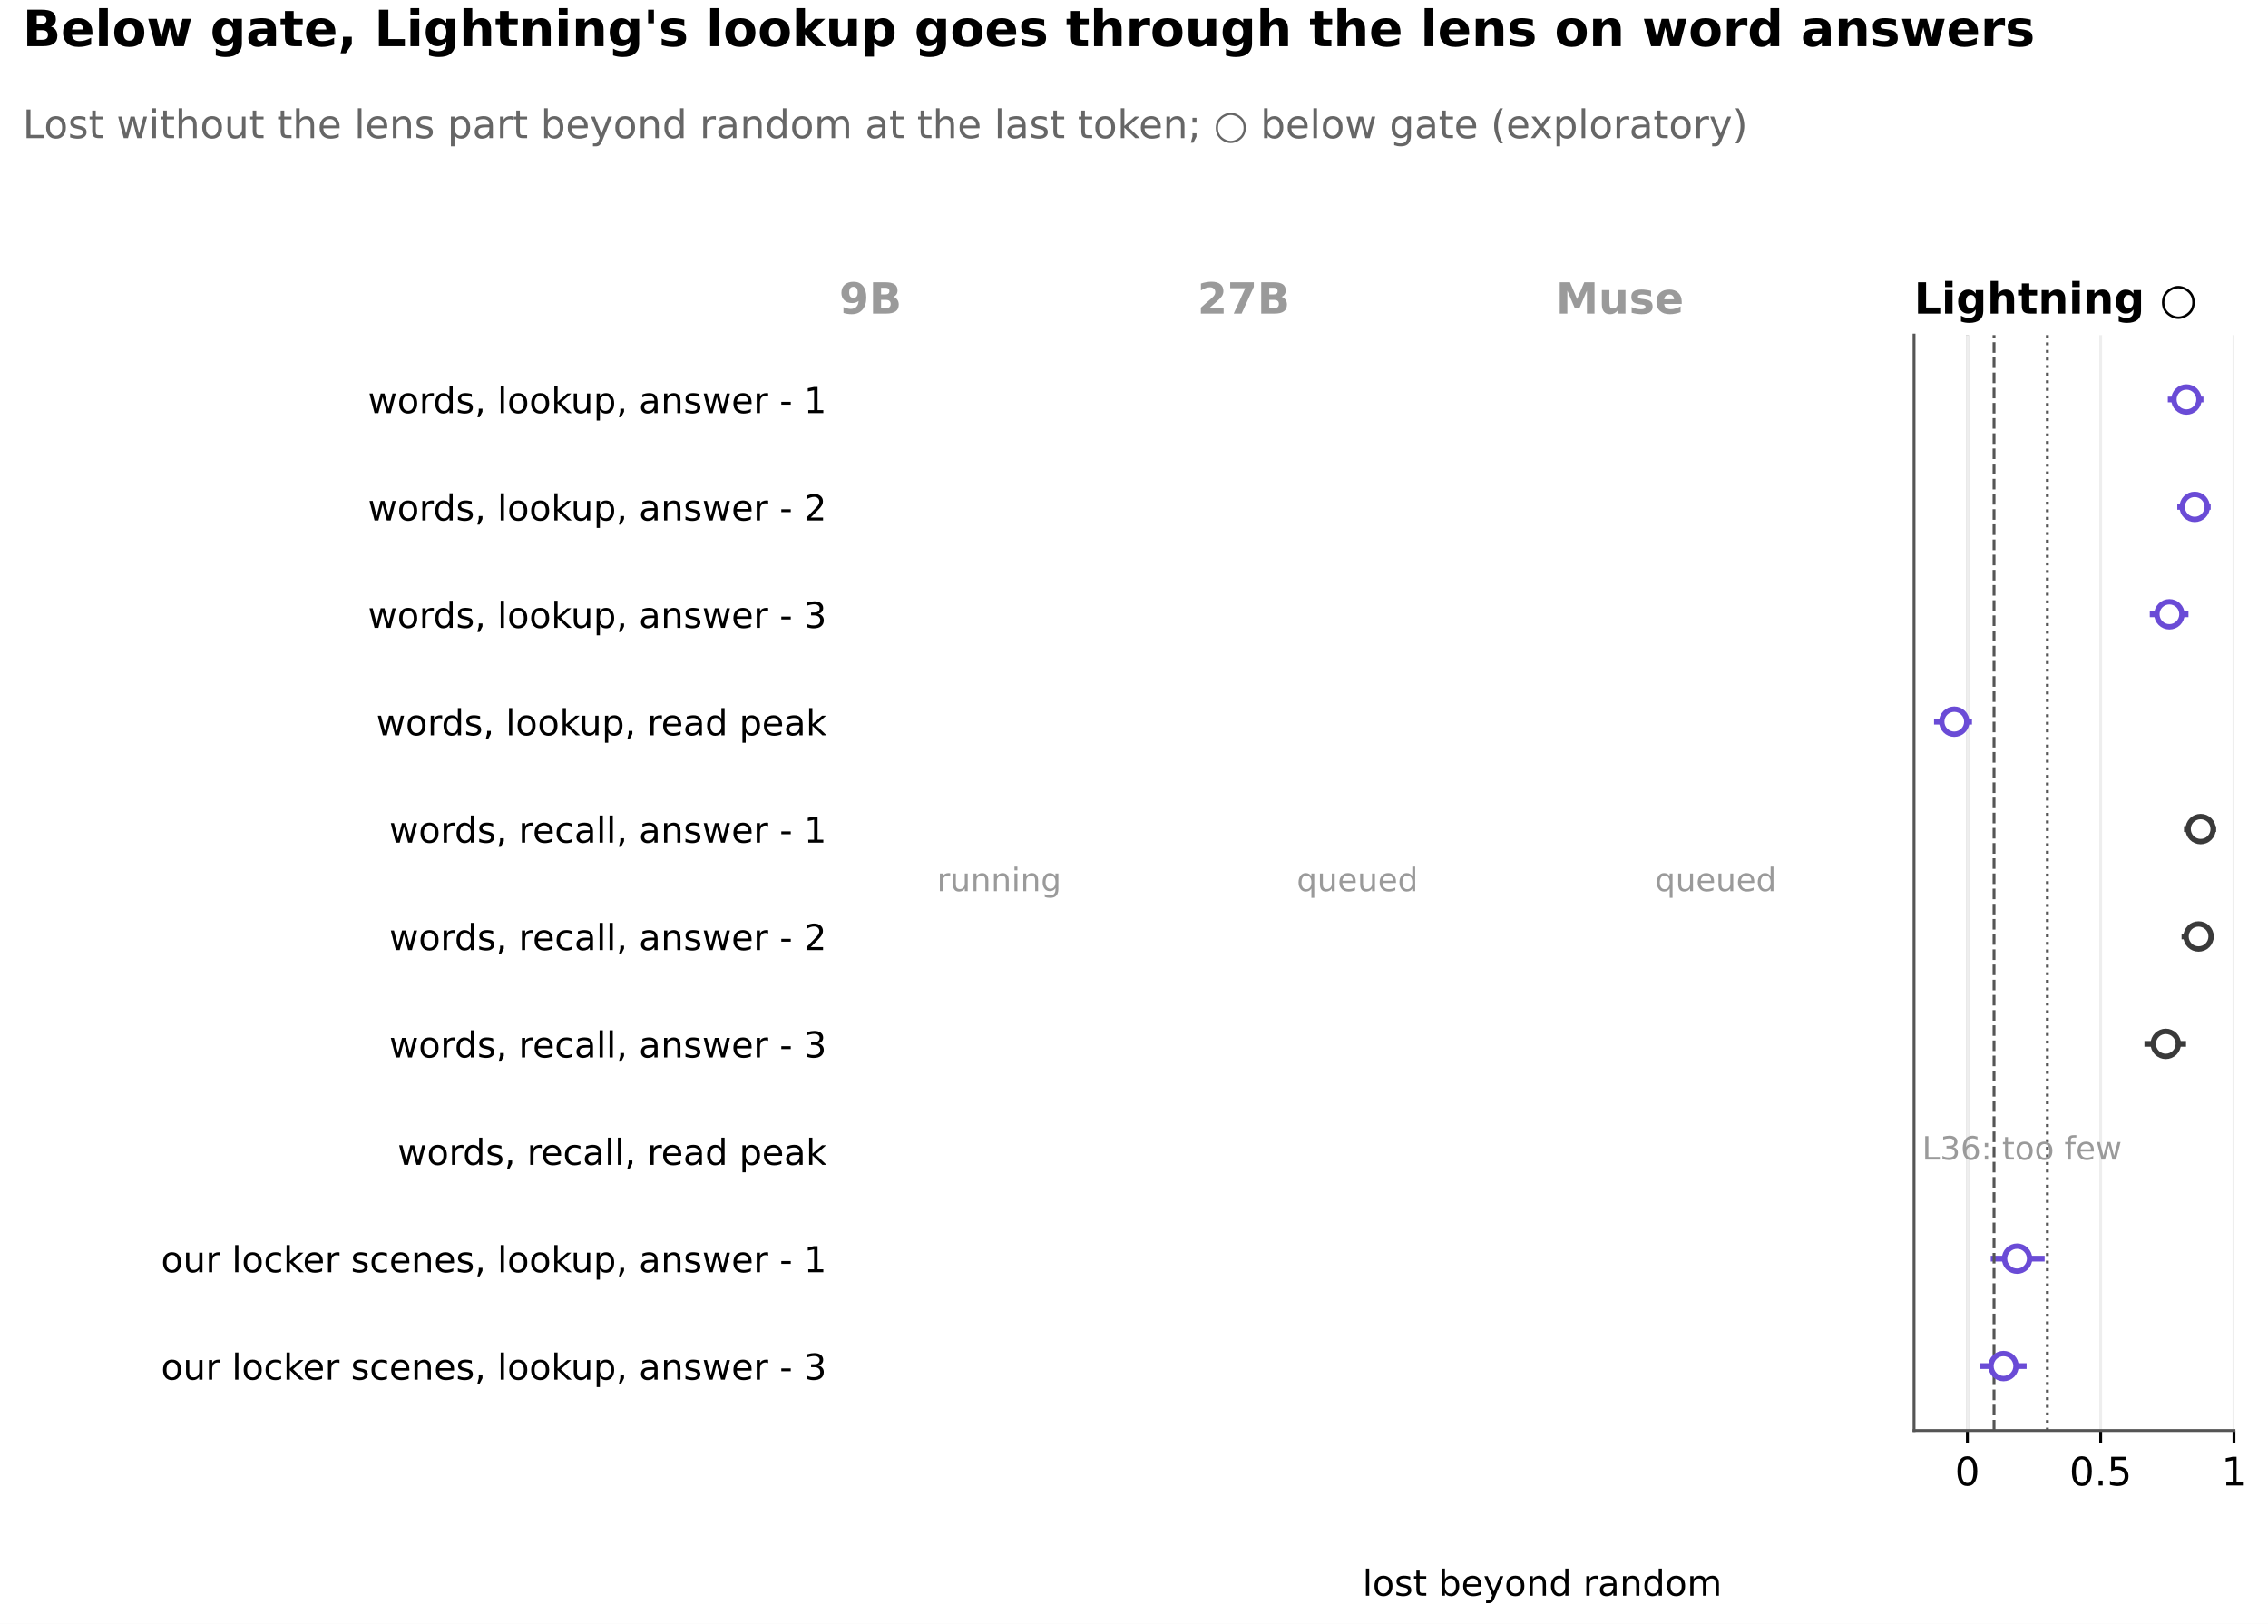
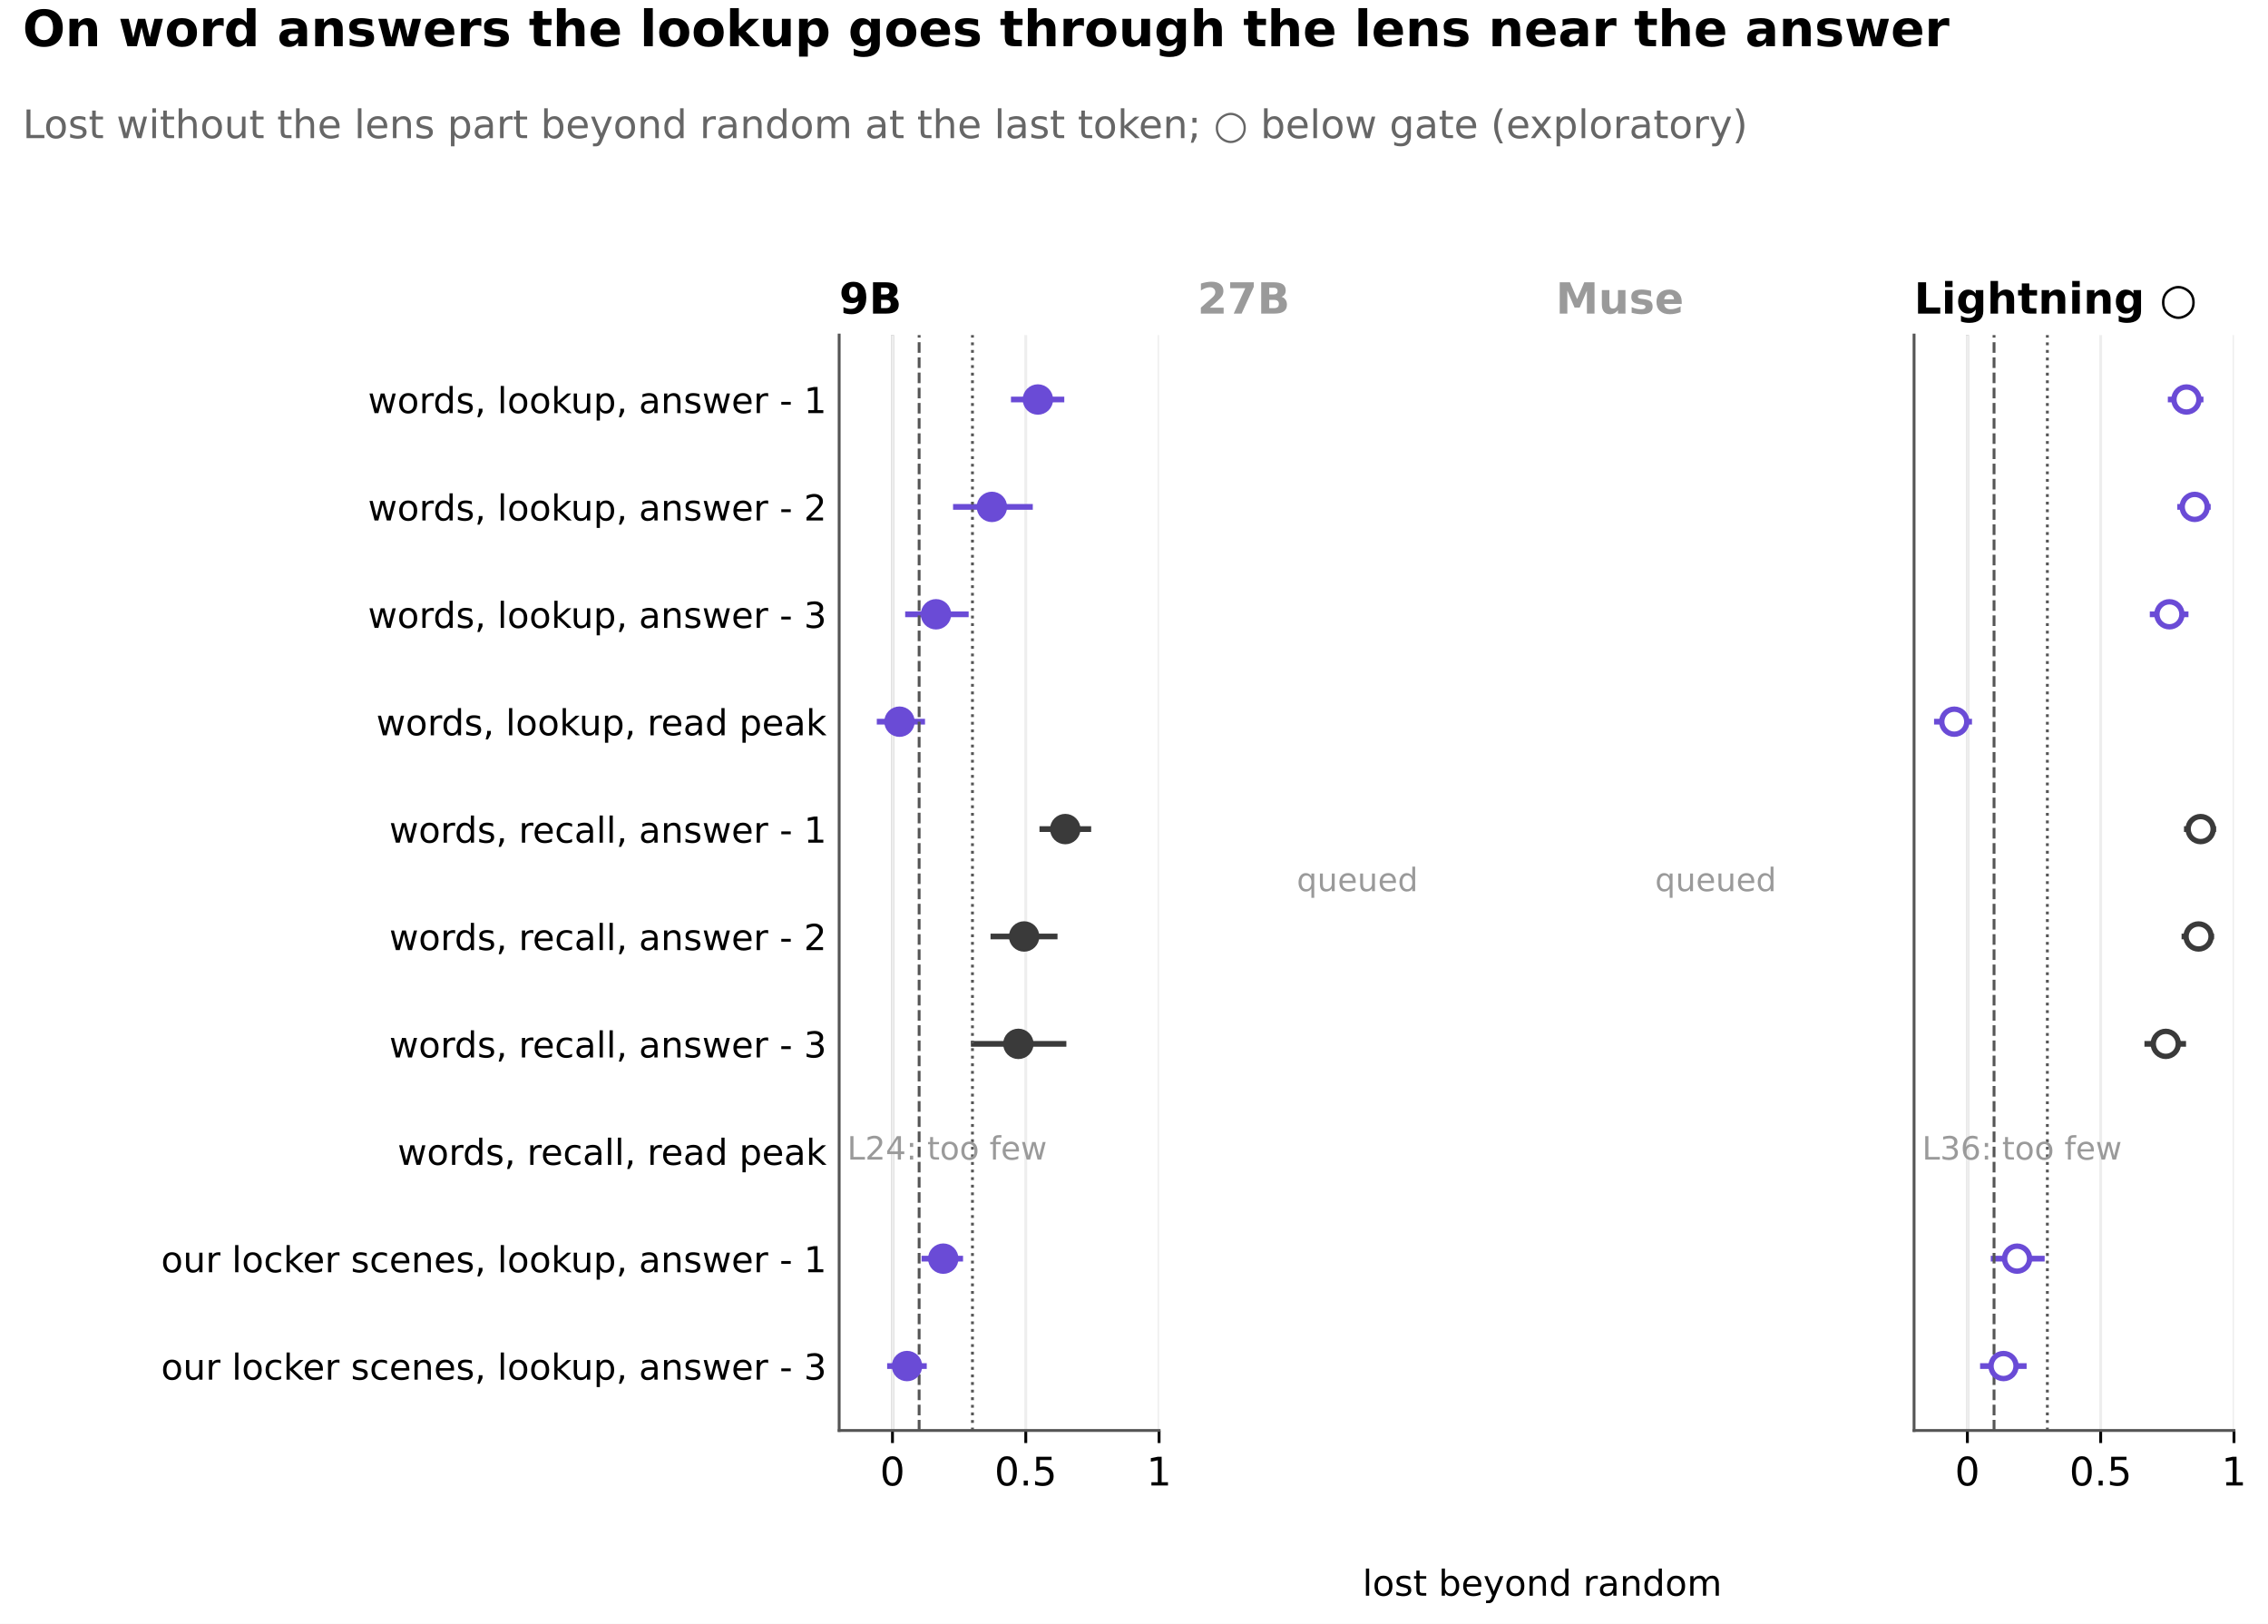
<svg xmlns="http://www.w3.org/2000/svg" xmlns:xlink="http://www.w3.org/1999/xlink" width="633.6pt" height="453.6pt" viewBox="0 0 633.6 453.6" version="1.1">
  <defs>
    <style type="text/css">*{stroke-linejoin: round; stroke-linecap: butt}</style>
  </defs>
  <g id="figure_1">
    <g id="patch_1">
      <path d="M 0 453.6  L 633.6 453.6  L 633.6 0  L 0 0  z " style="fill: #ffffff" />
    </g>
    <g id="axes_1">
      <g id="patch_2">
        <path d="M 234.432 399.6  L 323.804 399.6  L 323.804 93.6  L 234.432 93.6  z " style="fill: #ffffff" />
      </g>
-       <g id="matplotlib.axis_1" />
+       <g id="line2d_1">
+         <path d="M 249.327 399.6  L 249.327 93.6  " clip-path="url(#p5109d572df)" style="fill: none; stroke: #999999; stroke-width: 0.8; stroke-linecap: square" />
+       </g>
+       <g id="matplotlib.axis_1">
+         <g id="xtick_1">
+           <g id="line2d_2">
+             <path d="M 249.327 399.6  L 249.327 93.6  " clip-path="url(#p5109d572df)" style="fill: none; stroke: #eeeeee; stroke-width: 0.8; stroke-linecap: square" />
+           </g>
+           <g id="line2d_3">
+             <defs>
+               <path id="m0453954d26" d="M 0 0  L 0 3.5  " style="stroke: #000000; stroke-width: 0.8" />
+             </defs>
+             <g>
+               <use xlink:href="#m0453954d26" x="249.327" y="399.6" style="stroke: #000000; stroke-width: 0.8" />
+             </g>
+           </g>
+           <g id="text_1">
+             <text style="font-size: 11px; font-family: 'DejaVu Sans'; text-anchor: middle" x="249.327" y="414.957" transform="rotate(-0 249.3274 414.9574)">0</text>
+           </g>
+         </g>
+         <g id="xtick_2">
+           <g id="line2d_4">
+             <path d="M 286.566 399.6  L 286.566 93.6  " clip-path="url(#p5109d572df)" style="fill: none; stroke: #eeeeee; stroke-width: 0.8; stroke-linecap: square" />
+           </g>
+           <g id="line2d_5">
+             <g>
+               <use xlink:href="#m0453954d26" x="286.566" y="399.6" style="stroke: #000000; stroke-width: 0.8" />
+             </g>
+           </g>
+           <g id="text_2">
+             <text style="font-size: 11px; font-family: 'DejaVu Sans'; text-anchor: middle" x="286.566" y="414.957" transform="rotate(-0 286.5659 414.9574)">0.5</text>
+           </g>
+         </g>
+         <g id="xtick_3">
+           <g id="line2d_6">
+             <path d="M 323.804 399.6  L 323.804 93.6  " clip-path="url(#p5109d572df)" style="fill: none; stroke: #eeeeee; stroke-width: 0.8; stroke-linecap: square" />
+           </g>
+           <g id="line2d_7">
+             <g>
+               <use xlink:href="#m0453954d26" x="323.804" y="399.6" style="stroke: #000000; stroke-width: 0.8" />
+             </g>
+           </g>
+           <g id="text_3">
+             <text style="font-size: 11px; font-family: 'DejaVu Sans'; text-anchor: middle" x="323.804" y="414.957" transform="rotate(-0 323.8045 414.9574)">1</text>
+           </g>
+         </g>
+       </g>
      <g id="matplotlib.axis_2">
        <g id="ytick_1">
-           <g id="text_1">
+           <g id="line2d_8" />
+           <g id="text_4">
            <text style="font-size: 10px; font-family: 'DejaVu Sans'; text-anchor: end" x="230.932" y="115.399" transform="rotate(-0 230.932 115.3992)">words, lookup, answer - 1</text>
          </g>
        </g>
        <g id="ytick_2">
-           <g id="text_2">
+           <g id="line2d_9" />
+           <g id="text_5">
            <text style="font-size: 10px; font-family: 'DejaVu Sans'; text-anchor: end" x="230.932" y="145.399" transform="rotate(-0 230.932 145.3992)">words, lookup, answer - 2</text>
          </g>
        </g>
        <g id="ytick_3">
-           <g id="text_3">
+           <g id="line2d_10" />
+           <g id="text_6">
            <text style="font-size: 10px; font-family: 'DejaVu Sans'; text-anchor: end" x="230.932" y="175.399" transform="rotate(-0 230.932 175.3992)">words, lookup, answer - 3</text>
          </g>
        </g>
        <g id="ytick_4">
-           <g id="text_4">
+           <g id="line2d_11" />
+           <g id="text_7">
            <text style="font-size: 10px; font-family: 'DejaVu Sans'; text-anchor: end" x="230.932" y="205.399" transform="rotate(-0 230.932 205.3992)">words, lookup, read peak</text>
          </g>
        </g>
        <g id="ytick_5">
-           <g id="text_5">
+           <g id="line2d_12" />
+           <g id="text_8">
            <text style="font-size: 10px; font-family: 'DejaVu Sans'; text-anchor: end" x="230.932" y="235.399" transform="rotate(-0 230.932 235.3992)">words, recall, answer - 1</text>
          </g>
        </g>
        <g id="ytick_6">
-           <g id="text_6">
+           <g id="line2d_13" />
+           <g id="text_9">
            <text style="font-size: 10px; font-family: 'DejaVu Sans'; text-anchor: end" x="230.932" y="265.399" transform="rotate(-0 230.932 265.3992)">words, recall, answer - 2</text>
          </g>
        </g>
        <g id="ytick_7">
-           <g id="text_7">
+           <g id="line2d_14" />
+           <g id="text_10">
            <text style="font-size: 10px; font-family: 'DejaVu Sans'; text-anchor: end" x="230.932" y="295.399" transform="rotate(-0 230.932 295.3992)">words, recall, answer - 3</text>
          </g>
        </g>
        <g id="ytick_8">
-           <g id="text_8">
+           <g id="line2d_15" />
+           <g id="text_11">
            <text style="font-size: 10px; font-family: 'DejaVu Sans'; text-anchor: end" x="230.932" y="325.399" transform="rotate(-0 230.932 325.3992)">words, recall, read peak</text>
          </g>
        </g>
        <g id="ytick_9">
-           <g id="text_9">
+           <g id="line2d_16" />
+           <g id="text_12">
            <text style="font-size: 10px; font-family: 'DejaVu Sans'; text-anchor: end" x="230.932" y="355.399" transform="rotate(-0 230.932 355.3992)">our locker scenes, lookup, answer - 1</text>
          </g>
        </g>
        <g id="ytick_10">
-           <g id="text_10">
+           <g id="line2d_17" />
+           <g id="text_13">
            <text style="font-size: 10px; font-family: 'DejaVu Sans'; text-anchor: end" x="230.932" y="385.399" transform="rotate(-0 230.932 385.3992)">our locker scenes, lookup, answer - 3</text>
          </g>
        </g>
      </g>
-       <g id="text_11">
-         <text style="font-size: 9px; font-family: 'DejaVu Sans'; text-anchor: middle; fill: #9a9a9a" x="279.118" y="248.938" transform="rotate(-0 279.1182 248.9382)">running</text>
-       </g>
-       <g id="text_12">
-         <text style="font-weight: 700; font-size: 12px; font-family: 'DejaVu Sans'; text-anchor: start; fill: #9a9a9a" x="234.432" y="87.6" transform="rotate(-0 234.432 87.6)">9B</text>
+       <g id="line2d_18">
+         <path d="M 282.428 111.6  L 297.324 111.6  " clip-path="url(#p5109d572df)" style="fill: none; stroke: #6a4bd6; stroke-width: 1.6" />
+       </g>
+       <g id="line2d_19">
+         <path d="M 266.254 141.6  L 288.526 141.6  " clip-path="url(#p5109d572df)" style="fill: none; stroke: #6a4bd6; stroke-width: 1.6" />
+       </g>
+       <g id="line2d_20">
+         <path d="M 252.874 171.6  L 270.607 171.6  " clip-path="url(#p5109d572df)" style="fill: none; stroke: #6a4bd6; stroke-width: 1.6" />
+       </g>
+       <g id="line2d_21">
+         <path d="M 244.946 201.6  L 258.416 201.6  " clip-path="url(#p5109d572df)" style="fill: none; stroke: #6a4bd6; stroke-width: 1.6" />
+       </g>
+       <g id="line2d_22">
+         <path d="M 290.394 231.6  L 304.834 231.6  " clip-path="url(#p5109d572df)" style="fill: none; stroke: #3a3a3a; stroke-width: 1.6" />
+       </g>
+       <g id="line2d_23">
+         <path d="M 276.72 261.6  L 295.432 261.6  " clip-path="url(#p5109d572df)" style="fill: none; stroke: #3a3a3a; stroke-width: 1.6" />
+       </g>
+       <g id="line2d_24">
+         <path d="M 271.232 291.6  L 297.903 291.6  " clip-path="url(#p5109d572df)" style="fill: none; stroke: #3a3a3a; stroke-width: 1.6" />
+       </g>
+       <g id="line2d_25">
+         <path d="M 257.452 351.6  L 269.042 351.6  " clip-path="url(#p5109d572df)" style="fill: none; stroke: #6a4bd6; stroke-width: 1.6" />
+       </g>
+       <g id="line2d_26">
+         <path d="M 247.838 381.6  L 258.904 381.6  " clip-path="url(#p5109d572df)" style="fill: none; stroke: #6a4bd6; stroke-width: 1.6" />
+       </g>
+       <g id="line2d_27">
+         <path d="M 256.775 399.6  L 256.775 93.6  " clip-path="url(#p5109d572df)" style="fill: none; stroke-dasharray: 2.96,1.28; stroke-dashoffset: 0; stroke: #555555; stroke-width: 0.8" />
+       </g>
+       <g id="line2d_28">
+         <path d="M 271.671 399.6  L 271.671 93.6  " clip-path="url(#p5109d572df)" style="fill: none; stroke-dasharray: 0.8,1.32; stroke-dashoffset: 0; stroke: #555555; stroke-width: 0.8" />
+       </g>
+       <g id="patch_3">
+         <path d="M 234.432 399.6  L 234.432 93.6  " style="fill: none; stroke: #555555; stroke-width: 0.8; stroke-linejoin: miter; stroke-linecap: square" />
+       </g>
+       <g id="patch_4">
+         <path d="M 234.432 399.6  L 323.804 399.6  " style="fill: none; stroke: #555555; stroke-width: 0.8; stroke-linejoin: miter; stroke-linecap: square" />
+       </g>
+       <g id="line2d_29">
+         <defs>
+           <path id="m55f20674cc" d="M 0 3.5  C 0.928 3.5 1.819 3.131 2.475 2.475  C 3.131 1.819 3.5 0.928 3.5 0  C 3.5 -0.928 3.131 -1.819 2.475 -2.475  C 1.819 -3.131 0.928 -3.5 0 -3.5  C -0.928 -3.5 -1.819 -3.131 -2.475 -2.475  C -3.131 -1.819 -3.5 -0.928 -3.5 0  C -3.5 0.928 -3.131 1.819 -2.475 2.475  C -1.819 3.131 -0.928 3.5 0 3.5  z " style="stroke: #6a4bd6; stroke-width: 1.5" />
+         </defs>
+         <g clip-path="url(#p5109d572df)">
+           <use xlink:href="#m55f20674cc" x="289.951" y="111.6" style="fill: #6a4bd6; stroke: #6a4bd6; stroke-width: 1.5" />
+         </g>
+       </g>
+       <g id="line2d_30">
+         <g clip-path="url(#p5109d572df)">
+           <use xlink:href="#m55f20674cc" x="277.099" y="141.6" style="fill: #6a4bd6; stroke: #6a4bd6; stroke-width: 1.5" />
+         </g>
+       </g>
+       <g id="line2d_31">
+         <g clip-path="url(#p5109d572df)">
+           <use xlink:href="#m55f20674cc" x="261.487" y="171.6" style="fill: #6a4bd6; stroke: #6a4bd6; stroke-width: 1.5" />
+         </g>
+       </g>
+       <g id="line2d_32">
+         <g clip-path="url(#p5109d572df)">
+           <use xlink:href="#m55f20674cc" x="251.287" y="201.6" style="fill: #6a4bd6; stroke: #6a4bd6; stroke-width: 1.5" />
+         </g>
+       </g>
+       <g id="line2d_33">
+         <defs>
+           <path id="mc4dde8fb0e" d="M 0 3.5  C 0.928 3.5 1.819 3.131 2.475 2.475  C 3.131 1.819 3.5 0.928 3.5 0  C 3.5 -0.928 3.131 -1.819 2.475 -2.475  C 1.819 -3.131 0.928 -3.5 0 -3.5  C -0.928 -3.5 -1.819 -3.131 -2.475 -2.475  C -3.131 -1.819 -3.5 -0.928 -3.5 0  C -3.5 0.928 -3.131 1.819 -2.475 2.475  C -1.819 3.131 -0.928 3.5 0 3.5  z " style="stroke: #3a3a3a; stroke-width: 1.5" />
+         </defs>
+         <g clip-path="url(#p5109d572df)">
+           <use xlink:href="#mc4dde8fb0e" x="297.6" y="231.6" style="fill: #3a3a3a; stroke: #3a3a3a; stroke-width: 1.5" />
+         </g>
+       </g>
+       <g id="line2d_34">
+         <g clip-path="url(#p5109d572df)">
+           <use xlink:href="#mc4dde8fb0e" x="286.106" y="261.6" style="fill: #3a3a3a; stroke: #3a3a3a; stroke-width: 1.5" />
+         </g>
+       </g>
+       <g id="line2d_35">
+         <g clip-path="url(#p5109d572df)">
+           <use xlink:href="#mc4dde8fb0e" x="284.497" y="291.6" style="fill: #3a3a3a; stroke: #3a3a3a; stroke-width: 1.5" />
+         </g>
+       </g>
+       <g id="text_14">
+         <text style="font-size: 9px; font-family: 'DejaVu Sans'; text-anchor: start; fill: #9a9a9a" x="236.666" y="323.938" transform="rotate(-0 236.6663 323.9382)">L24: too few</text>
+       </g>
+       <g id="line2d_36">
+         <g clip-path="url(#p5109d572df)">
+           <use xlink:href="#m55f20674cc" x="263.514" y="351.6" style="fill: #6a4bd6; stroke: #6a4bd6; stroke-width: 1.5" />
+         </g>
+       </g>
+       <g id="line2d_37">
+         <g clip-path="url(#p5109d572df)">
+           <use xlink:href="#m55f20674cc" x="253.39" y="381.6" style="fill: #6a4bd6; stroke: #6a4bd6; stroke-width: 1.5" />
+         </g>
+       </g>
+       <g id="text_15">
+         <text style="font-weight: 700; font-size: 12px; font-family: 'DejaVu Sans'; text-anchor: start" x="234.432" y="87.6" transform="rotate(-0 234.432 87.6)">9B</text>
      </g>
    </g>
    <g id="axes_2">
-       <g id="patch_3">
+       <g id="patch_5">
        <path d="M 334.529 399.6  L 423.902 399.6  L 423.902 93.6  L 334.529 93.6  z " style="fill: #ffffff" />
      </g>
      <g id="matplotlib.axis_3" />
      <g id="matplotlib.axis_4" />
-       <g id="text_13">
+       <g id="text_16">
        <text style="font-size: 9px; font-family: 'DejaVu Sans'; text-anchor: middle; fill: #9a9a9a" x="379.215" y="248.938" transform="rotate(-0 379.2154 248.9382)">queued</text>
      </g>
-       <g id="text_14">
+       <g id="text_17">
        <text style="font-weight: 700; font-size: 12px; font-family: 'DejaVu Sans'; text-anchor: start; fill: #9a9a9a" x="334.529" y="87.6" transform="rotate(-0 334.5292 87.6)">27B</text>
      </g>
    </g>
    <g id="axes_3">
-       <g id="patch_4">
+       <g id="patch_6">
        <path d="M 434.626 399.6  L 523.999 399.6  L 523.999 93.6  L 434.626 93.6  z " style="fill: #ffffff" />
      </g>
      <g id="matplotlib.axis_5" />
      <g id="matplotlib.axis_6" />
-       <g id="text_15">
+       <g id="text_18">
        <text style="font-size: 9px; font-family: 'DejaVu Sans'; text-anchor: middle; fill: #9a9a9a" x="479.313" y="248.938" transform="rotate(-0 479.3126 248.9382)">queued</text>
      </g>
-       <g id="text_16">
+       <g id="text_19">
        <text style="font-weight: 700; font-size: 12px; font-family: 'DejaVu Sans'; text-anchor: start; fill: #9a9a9a" x="434.626" y="87.6" transform="rotate(-0 434.6263 87.6)">Muse</text>
      </g>
    </g>
    <g id="axes_4">
-       <g id="patch_5">
+       <g id="patch_7">
        <path d="M 534.724 399.6  L 624.096 399.6  L 624.096 93.6  L 534.724 93.6  z " style="fill: #ffffff" />
      </g>
-       <g id="line2d_1">
-         <path d="M 549.619 399.6  L 549.619 93.6  " clip-path="url(#pbc5a495fe3)" style="fill: none; stroke: #999999; stroke-width: 0.8; stroke-linecap: square" />
+       <g id="line2d_38">
+         <path d="M 549.619 399.6  L 549.619 93.6  " clip-path="url(#p735b30fe03)" style="fill: none; stroke: #999999; stroke-width: 0.8; stroke-linecap: square" />
      </g>
      <g id="matplotlib.axis_7">
-         <g id="xtick_1">
-           <g id="line2d_2">
-             <path d="M 549.619 399.6  L 549.619 93.6  " clip-path="url(#pbc5a495fe3)" style="fill: none; stroke: #eeeeee; stroke-width: 0.8; stroke-linecap: square" />
-           </g>
-           <g id="line2d_3">
-             <defs>
-               <path id="mc0cf9fe9b6" d="M 0 0  L 0 3.5  " style="stroke: #000000; stroke-width: 0.8" />
-             </defs>
-             <g>
-               <use xlink:href="#mc0cf9fe9b6" x="549.619" y="399.6" style="stroke: #000000; stroke-width: 0.8" />
-             </g>
-           </g>
-           <g id="text_17">
+         <g id="xtick_4">
+           <g id="line2d_39">
+             <path d="M 549.619 399.6  L 549.619 93.6  " clip-path="url(#p735b30fe03)" style="fill: none; stroke: #eeeeee; stroke-width: 0.8; stroke-linecap: square" />
+           </g>
+           <g id="line2d_40">
+             <g>
+               <use xlink:href="#m0453954d26" x="549.619" y="399.6" style="stroke: #000000; stroke-width: 0.8" />
+             </g>
+           </g>
+           <g id="text_20">
            <text style="font-size: 11px; font-family: 'DejaVu Sans'; text-anchor: middle" x="549.619" y="414.957" transform="rotate(-0 549.6189 414.9574)">0</text>
          </g>
        </g>
-         <g id="xtick_2">
-           <g id="line2d_4">
-             <path d="M 586.857 399.6  L 586.857 93.6  " clip-path="url(#pbc5a495fe3)" style="fill: none; stroke: #eeeeee; stroke-width: 0.8; stroke-linecap: square" />
-           </g>
-           <g id="line2d_5">
-             <g>
-               <use xlink:href="#mc0cf9fe9b6" x="586.857" y="399.6" style="stroke: #000000; stroke-width: 0.8" />
-             </g>
-           </g>
-           <g id="text_18">
+         <g id="xtick_5">
+           <g id="line2d_41">
+             <path d="M 586.857 399.6  L 586.857 93.6  " clip-path="url(#p735b30fe03)" style="fill: none; stroke: #eeeeee; stroke-width: 0.8; stroke-linecap: square" />
+           </g>
+           <g id="line2d_42">
+             <g>
+               <use xlink:href="#m0453954d26" x="586.857" y="399.6" style="stroke: #000000; stroke-width: 0.8" />
+             </g>
+           </g>
+           <g id="text_21">
            <text style="font-size: 11px; font-family: 'DejaVu Sans'; text-anchor: middle" x="586.857" y="414.957" transform="rotate(-0 586.8575 414.9574)">0.5</text>
          </g>
        </g>
-         <g id="xtick_3">
-           <g id="line2d_6">
-             <path d="M 624.096 399.6  L 624.096 93.6  " clip-path="url(#pbc5a495fe3)" style="fill: none; stroke: #eeeeee; stroke-width: 0.8; stroke-linecap: square" />
-           </g>
-           <g id="line2d_7">
-             <g>
-               <use xlink:href="#mc0cf9fe9b6" x="624.096" y="399.6" style="stroke: #000000; stroke-width: 0.8" />
-             </g>
-           </g>
-           <g id="text_19">
+         <g id="xtick_6">
+           <g id="line2d_43">
+             <path d="M 624.096 399.6  L 624.096 93.6  " clip-path="url(#p735b30fe03)" style="fill: none; stroke: #eeeeee; stroke-width: 0.8; stroke-linecap: square" />
+           </g>
+           <g id="line2d_44">
+             <g>
+               <use xlink:href="#m0453954d26" x="624.096" y="399.6" style="stroke: #000000; stroke-width: 0.8" />
+             </g>
+           </g>
+           <g id="text_22">
            <text style="font-size: 11px; font-family: 'DejaVu Sans'; text-anchor: middle" x="624.096" y="414.957" transform="rotate(-0 624.096 414.9574)">1</text>
          </g>
        </g>
      </g>
      <g id="matplotlib.axis_8">
        <g id="ytick_11">
-           <g id="line2d_8" />
+           <g id="line2d_45" />
        </g>
        <g id="ytick_12">
-           <g id="line2d_9" />
+           <g id="line2d_46" />
        </g>
        <g id="ytick_13">
-           <g id="line2d_10" />
+           <g id="line2d_47" />
        </g>
        <g id="ytick_14">
-           <g id="line2d_11" />
+           <g id="line2d_48" />
        </g>
        <g id="ytick_15">
-           <g id="line2d_12" />
+           <g id="line2d_49" />
        </g>
        <g id="ytick_16">
-           <g id="line2d_13" />
+           <g id="line2d_50" />
        </g>
        <g id="ytick_17">
-           <g id="line2d_14" />
+           <g id="line2d_51" />
        </g>
        <g id="ytick_18">
-           <g id="line2d_15" />
+           <g id="line2d_52" />
        </g>
        <g id="ytick_19">
-           <g id="line2d_16" />
+           <g id="line2d_53" />
        </g>
        <g id="ytick_20">
-           <g id="line2d_17" />
-         </g>
-       </g>
-       <g id="line2d_18">
-         <path d="M 605.617 111.6  L 615.568 111.6  " clip-path="url(#pbc5a495fe3)" style="fill: none; stroke: #6a4bd6; stroke-width: 1.6" />
-       </g>
-       <g id="line2d_19">
-         <path d="M 608.261 141.6  L 617.594 141.6  " clip-path="url(#pbc5a495fe3)" style="fill: none; stroke: #6a4bd6; stroke-width: 1.6" />
-       </g>
-       <g id="line2d_20">
-         <path d="M 600.577 171.6  L 611.381 171.6  " clip-path="url(#pbc5a495fe3)" style="fill: none; stroke: #6a4bd6; stroke-width: 1.6" />
-       </g>
-       <g id="line2d_21">
-         <path d="M 540.309 201.6  L 550.903 201.6  " clip-path="url(#pbc5a495fe3)" style="fill: none; stroke: #6a4bd6; stroke-width: 1.6" />
-       </g>
-       <g id="line2d_22">
-         <path d="M 610.132 231.6  L 619.094 231.6  " clip-path="url(#pbc5a495fe3)" style="fill: none; stroke: #3a3a3a; stroke-width: 1.6" />
-       </g>
-       <g id="line2d_23">
-         <path d="M 609.455 261.6  L 618.538 261.6  " clip-path="url(#pbc5a495fe3)" style="fill: none; stroke: #3a3a3a; stroke-width: 1.6" />
-       </g>
-       <g id="line2d_24">
-         <path d="M 599.085 291.6  L 610.701 291.6  " clip-path="url(#pbc5a495fe3)" style="fill: none; stroke: #3a3a3a; stroke-width: 1.6" />
-       </g>
-       <g id="line2d_25">
-         <path d="M 556.152 351.6  L 571.206 351.6  " clip-path="url(#pbc5a495fe3)" style="fill: none; stroke: #6a4bd6; stroke-width: 1.6" />
-       </g>
-       <g id="line2d_26">
-         <path d="M 553.165 381.6  L 566.169 381.6  " clip-path="url(#pbc5a495fe3)" style="fill: none; stroke: #6a4bd6; stroke-width: 1.6" />
-       </g>
-       <g id="line2d_27">
-         <path d="M 557.067 399.6  L 557.067 93.6  " clip-path="url(#pbc5a495fe3)" style="fill: none; stroke-dasharray: 2.96,1.28; stroke-dashoffset: 0; stroke: #555555; stroke-width: 0.8" />
-       </g>
-       <g id="line2d_28">
-         <path d="M 571.962 399.6  L 571.962 93.6  " clip-path="url(#pbc5a495fe3)" style="fill: none; stroke-dasharray: 0.8,1.32; stroke-dashoffset: 0; stroke: #555555; stroke-width: 0.8" />
-       </g>
-       <g id="patch_6">
+           <g id="line2d_54" />
+         </g>
+       </g>
+       <g id="line2d_55">
+         <path d="M 605.617 111.6  L 615.568 111.6  " clip-path="url(#p735b30fe03)" style="fill: none; stroke: #6a4bd6; stroke-width: 1.6" />
+       </g>
+       <g id="line2d_56">
+         <path d="M 608.261 141.6  L 617.594 141.6  " clip-path="url(#p735b30fe03)" style="fill: none; stroke: #6a4bd6; stroke-width: 1.6" />
+       </g>
+       <g id="line2d_57">
+         <path d="M 600.577 171.6  L 611.381 171.6  " clip-path="url(#p735b30fe03)" style="fill: none; stroke: #6a4bd6; stroke-width: 1.6" />
+       </g>
+       <g id="line2d_58">
+         <path d="M 540.309 201.6  L 550.903 201.6  " clip-path="url(#p735b30fe03)" style="fill: none; stroke: #6a4bd6; stroke-width: 1.6" />
+       </g>
+       <g id="line2d_59">
+         <path d="M 610.132 231.6  L 619.094 231.6  " clip-path="url(#p735b30fe03)" style="fill: none; stroke: #3a3a3a; stroke-width: 1.6" />
+       </g>
+       <g id="line2d_60">
+         <path d="M 609.455 261.6  L 618.538 261.6  " clip-path="url(#p735b30fe03)" style="fill: none; stroke: #3a3a3a; stroke-width: 1.6" />
+       </g>
+       <g id="line2d_61">
+         <path d="M 599.085 291.6  L 610.701 291.6  " clip-path="url(#p735b30fe03)" style="fill: none; stroke: #3a3a3a; stroke-width: 1.6" />
+       </g>
+       <g id="line2d_62">
+         <path d="M 556.152 351.6  L 571.206 351.6  " clip-path="url(#p735b30fe03)" style="fill: none; stroke: #6a4bd6; stroke-width: 1.6" />
+       </g>
+       <g id="line2d_63">
+         <path d="M 553.165 381.6  L 566.169 381.6  " clip-path="url(#p735b30fe03)" style="fill: none; stroke: #6a4bd6; stroke-width: 1.6" />
+       </g>
+       <g id="line2d_64">
+         <path d="M 557.067 399.6  L 557.067 93.6  " clip-path="url(#p735b30fe03)" style="fill: none; stroke-dasharray: 2.96,1.28; stroke-dashoffset: 0; stroke: #555555; stroke-width: 0.8" />
+       </g>
+       <g id="line2d_65">
+         <path d="M 571.962 399.6  L 571.962 93.6  " clip-path="url(#p735b30fe03)" style="fill: none; stroke-dasharray: 0.8,1.32; stroke-dashoffset: 0; stroke: #555555; stroke-width: 0.8" />
+       </g>
+       <g id="patch_8">
        <path d="M 534.724 399.6  L 534.724 93.6  " style="fill: none; stroke: #555555; stroke-width: 0.8; stroke-linejoin: miter; stroke-linecap: square" />
      </g>
-       <g id="patch_7">
+       <g id="patch_9">
        <path d="M 534.724 399.6  L 624.096 399.6  " style="fill: none; stroke: #555555; stroke-width: 0.8; stroke-linejoin: miter; stroke-linecap: square" />
      </g>
-       <g id="line2d_29">
+       <g id="line2d_66">
        <defs>
-           <path id="me60391a9f1" d="M 0 3.5  C 0.928 3.5 1.819 3.131 2.475 2.475  C 3.131 1.819 3.5 0.928 3.5 0  C 3.5 -0.928 3.131 -1.819 2.475 -2.475  C 1.819 -3.131 0.928 -3.5 0 -3.5  C -0.928 -3.5 -1.819 -3.131 -2.475 -2.475  C -3.131 -1.819 -3.5 -0.928 -3.5 0  C -3.5 0.928 -3.131 1.819 -2.475 2.475  C -1.819 3.131 -0.928 3.5 0 3.5  z " style="stroke: #6a4bd6; stroke-width: 1.5" />
+           <path id="mde7c960539" d="M 0 3.5  C 0.928 3.5 1.819 3.131 2.475 2.475  C 3.131 1.819 3.5 0.928 3.5 0  C 3.5 -0.928 3.131 -1.819 2.475 -2.475  C 1.819 -3.131 0.928 -3.5 0 -3.5  C -0.928 -3.5 -1.819 -3.131 -2.475 -2.475  C -3.131 -1.819 -3.5 -0.928 -3.5 0  C -3.5 0.928 -3.131 1.819 -2.475 2.475  C -1.819 3.131 -0.928 3.5 0 3.5  z " style="stroke: #6a4bd6; stroke-width: 1.5" />
        </defs>
-         <g clip-path="url(#pbc5a495fe3)">
-           <use xlink:href="#me60391a9f1" x="610.817" y="111.6" style="fill: #ffffff; stroke: #6a4bd6; stroke-width: 1.5" />
-         </g>
-       </g>
-       <g id="line2d_30">
-         <g clip-path="url(#pbc5a495fe3)">
-           <use xlink:href="#me60391a9f1" x="613.127" y="141.6" style="fill: #ffffff; stroke: #6a4bd6; stroke-width: 1.5" />
-         </g>
-       </g>
-       <g id="line2d_31">
-         <g clip-path="url(#pbc5a495fe3)">
-           <use xlink:href="#me60391a9f1" x="606.059" y="171.6" style="fill: #ffffff; stroke: #6a4bd6; stroke-width: 1.5" />
-         </g>
-       </g>
-       <g id="line2d_32">
-         <g clip-path="url(#pbc5a495fe3)">
-           <use xlink:href="#me60391a9f1" x="545.956" y="201.6" style="fill: #ffffff; stroke: #6a4bd6; stroke-width: 1.5" />
-         </g>
-       </g>
-       <g id="line2d_33">
+         <g clip-path="url(#p735b30fe03)">
+           <use xlink:href="#mde7c960539" x="610.817" y="111.6" style="fill: #ffffff; stroke: #6a4bd6; stroke-width: 1.5" />
+         </g>
+       </g>
+       <g id="line2d_67">
+         <g clip-path="url(#p735b30fe03)">
+           <use xlink:href="#mde7c960539" x="613.127" y="141.6" style="fill: #ffffff; stroke: #6a4bd6; stroke-width: 1.5" />
+         </g>
+       </g>
+       <g id="line2d_68">
+         <g clip-path="url(#p735b30fe03)">
+           <use xlink:href="#mde7c960539" x="606.059" y="171.6" style="fill: #ffffff; stroke: #6a4bd6; stroke-width: 1.5" />
+         </g>
+       </g>
+       <g id="line2d_69">
+         <g clip-path="url(#p735b30fe03)">
+           <use xlink:href="#mde7c960539" x="545.956" y="201.6" style="fill: #ffffff; stroke: #6a4bd6; stroke-width: 1.5" />
+         </g>
+       </g>
+       <g id="line2d_70">
        <defs>
-           <path id="ma04117948d" d="M 0 3.5  C 0.928 3.5 1.819 3.131 2.475 2.475  C 3.131 1.819 3.5 0.928 3.5 0  C 3.5 -0.928 3.131 -1.819 2.475 -2.475  C 1.819 -3.131 0.928 -3.5 0 -3.5  C -0.928 -3.5 -1.819 -3.131 -2.475 -2.475  C -3.131 -1.819 -3.5 -0.928 -3.5 0  C -3.5 0.928 -3.131 1.819 -2.475 2.475  C -1.819 3.131 -0.928 3.5 0 3.5  z " style="stroke: #3a3a3a; stroke-width: 1.5" />
+           <path id="m99c86cc333" d="M 0 3.5  C 0.928 3.5 1.819 3.131 2.475 2.475  C 3.131 1.819 3.5 0.928 3.5 0  C 3.5 -0.928 3.131 -1.819 2.475 -2.475  C 1.819 -3.131 0.928 -3.5 0 -3.5  C -0.928 -3.5 -1.819 -3.131 -2.475 -2.475  C -3.131 -1.819 -3.5 -0.928 -3.5 0  C -3.5 0.928 -3.131 1.819 -2.475 2.475  C -1.819 3.131 -0.928 3.5 0 3.5  z " style="stroke: #3a3a3a; stroke-width: 1.5" />
        </defs>
-         <g clip-path="url(#pbc5a495fe3)">
-           <use xlink:href="#ma04117948d" x="614.786" y="231.6" style="fill: #ffffff; stroke: #3a3a3a; stroke-width: 1.5" />
-         </g>
-       </g>
-       <g id="line2d_34">
-         <g clip-path="url(#pbc5a495fe3)">
-           <use xlink:href="#ma04117948d" x="614.205" y="261.6" style="fill: #ffffff; stroke: #3a3a3a; stroke-width: 1.5" />
-         </g>
-       </g>
-       <g id="line2d_35">
-         <g clip-path="url(#pbc5a495fe3)">
-           <use xlink:href="#ma04117948d" x="605.044" y="291.6" style="fill: #ffffff; stroke: #3a3a3a; stroke-width: 1.5" />
-         </g>
-       </g>
-       <g id="text_20">
+         <g clip-path="url(#p735b30fe03)">
+           <use xlink:href="#m99c86cc333" x="614.786" y="231.6" style="fill: #ffffff; stroke: #3a3a3a; stroke-width: 1.5" />
+         </g>
+       </g>
+       <g id="line2d_71">
+         <g clip-path="url(#p735b30fe03)">
+           <use xlink:href="#m99c86cc333" x="614.205" y="261.6" style="fill: #ffffff; stroke: #3a3a3a; stroke-width: 1.5" />
+         </g>
+       </g>
+       <g id="line2d_72">
+         <g clip-path="url(#p735b30fe03)">
+           <use xlink:href="#m99c86cc333" x="605.044" y="291.6" style="fill: #ffffff; stroke: #3a3a3a; stroke-width: 1.5" />
+         </g>
+       </g>
+       <g id="text_23">
        <text style="font-size: 9px; font-family: 'DejaVu Sans'; text-anchor: start; fill: #9a9a9a" x="536.958" y="323.938" transform="rotate(-0 536.9578 323.9382)">L36: too few</text>
      </g>
-       <g id="line2d_36">
-         <g clip-path="url(#pbc5a495fe3)">
-           <use xlink:href="#me60391a9f1" x="563.504" y="351.6" style="fill: #ffffff; stroke: #6a4bd6; stroke-width: 1.5" />
-         </g>
-       </g>
-       <g id="line2d_37">
-         <g clip-path="url(#pbc5a495fe3)">
-           <use xlink:href="#me60391a9f1" x="559.718" y="381.6" style="fill: #ffffff; stroke: #6a4bd6; stroke-width: 1.5" />
-         </g>
-       </g>
-       <g id="text_21">
+       <g id="line2d_73">
+         <g clip-path="url(#p735b30fe03)">
+           <use xlink:href="#mde7c960539" x="563.504" y="351.6" style="fill: #ffffff; stroke: #6a4bd6; stroke-width: 1.5" />
+         </g>
+       </g>
+       <g id="line2d_74">
+         <g clip-path="url(#p735b30fe03)">
+           <use xlink:href="#mde7c960539" x="559.718" y="381.6" style="fill: #ffffff; stroke: #6a4bd6; stroke-width: 1.5" />
+         </g>
+       </g>
+       <g id="text_24">
        <text style="font-weight: 700; font-size: 12px; font-family: 'DejaVu Sans'; text-anchor: start" x="534.724" y="87.6" transform="rotate(-0 534.7235 87.6)">Lightning ○</text>
      </g>
    </g>
-     <g id="text_22">
-       <text style="font-weight: 700; font-size: 14px; font-family: 'DejaVu Sans'; text-anchor: start" x="6.336" y="12.906" transform="rotate(-0 6.336 12.90581)">Below gate, Lightning's lookup goes through the lens on word answers</text>
-     </g>
-     <g id="text_23">
+     <g id="text_25">
+       <text style="font-weight: 700; font-size: 14px; font-family: 'DejaVu Sans'; text-anchor: start" x="6.336" y="12.906" transform="rotate(-0 6.336 12.90581)">On word answers the lookup goes through the lens near the answer</text>
+     </g>
+     <g id="text_26">
      <text style="font-size: 11px; font-family: 'DejaVu Sans'; text-anchor: start; fill: #666666" x="6.336" y="38.598" transform="rotate(-0 6.336 38.59828)">Lost without the lens part beyond random at the last token; ○ below gate (exploratory)</text>
    </g>
-     <g id="text_24">
+     <g id="text_27">
      <text style="font-size: 10px; font-family: 'DejaVu Sans'; text-anchor: middle" x="430.848" y="445.754" transform="rotate(-0 430.848 445.7545)">lost beyond random</text>
    </g>
  </g>
  <defs>
-     <clipPath id="pbc5a495fe3">
+     <clipPath id="p5109d572df">
+       <rect x="234.432" y="93.6" width="89.372" height="306" />
+     </clipPath>
+     <clipPath id="p735b30fe03">
      <rect x="534.724" y="93.6" width="89.372" height="306" />
    </clipPath>
  </defs>
</svg>
